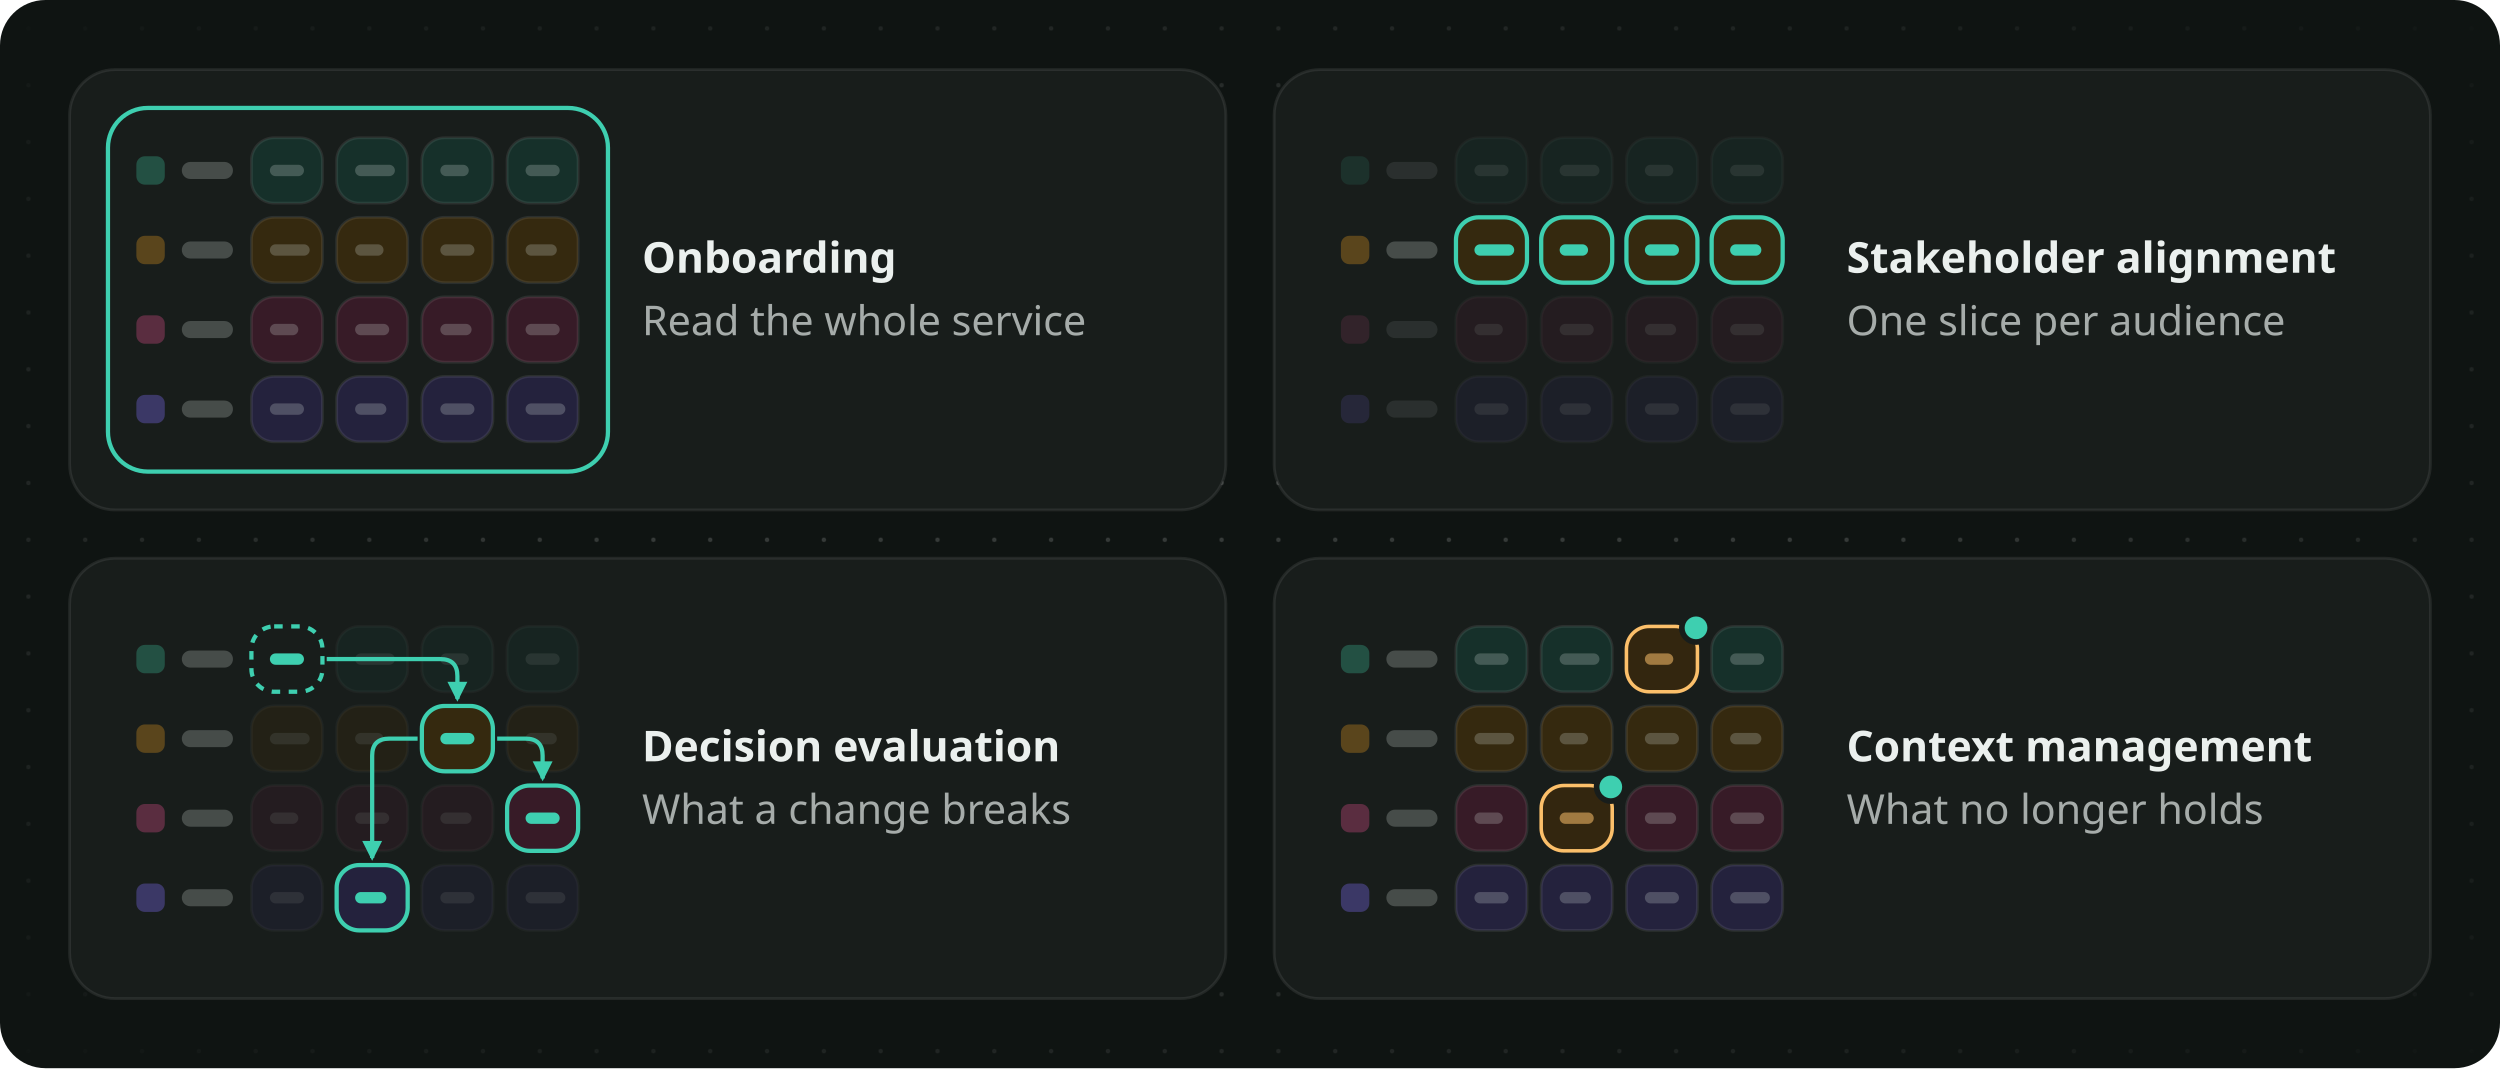
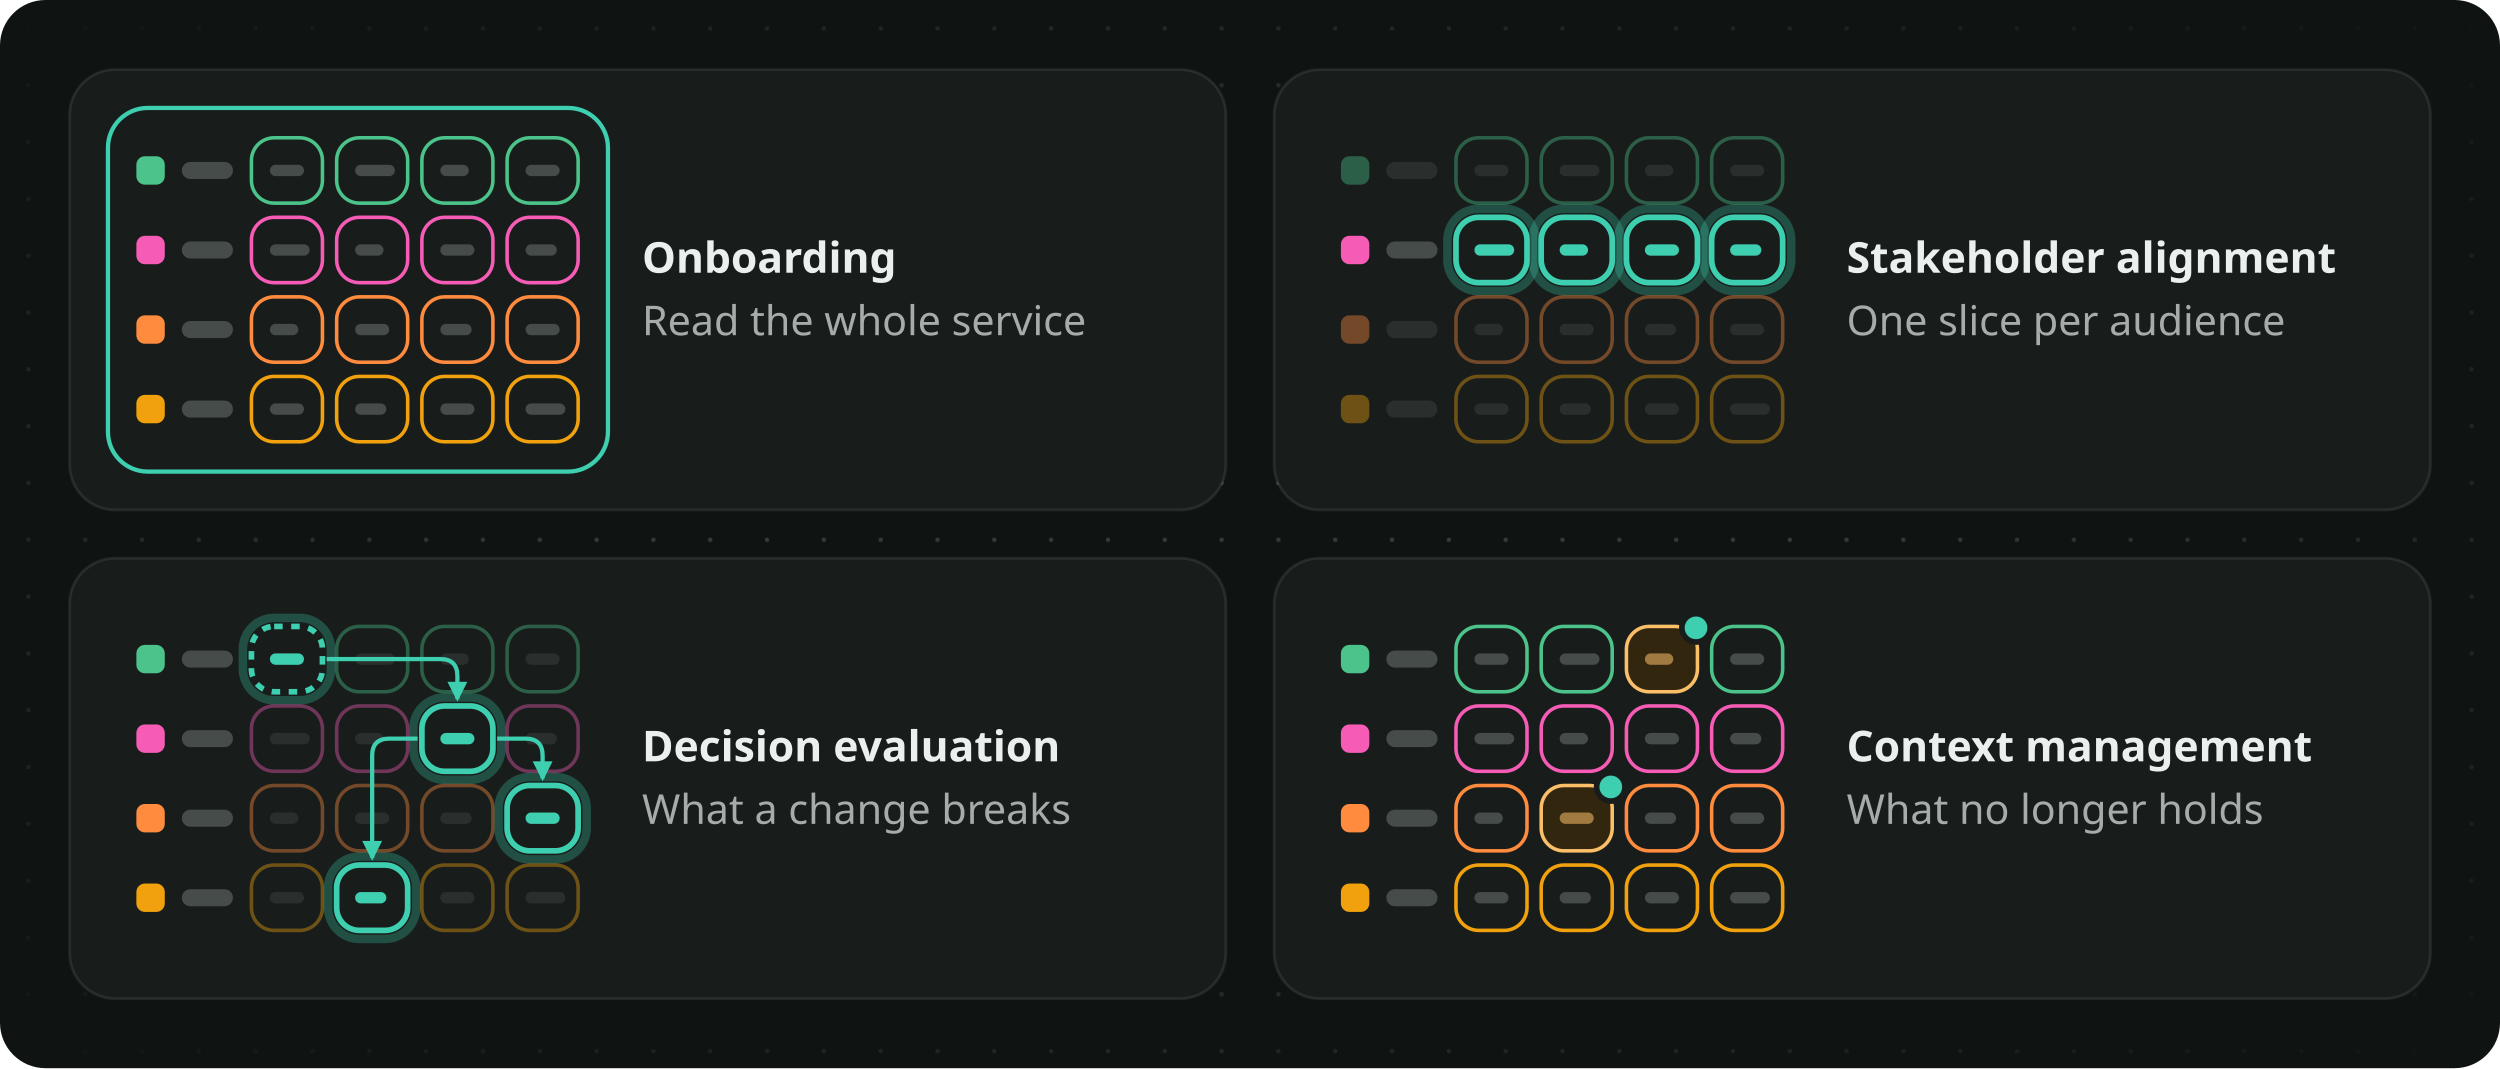
<svg xmlns="http://www.w3.org/2000/svg" viewBox="0 0 880 376" font-family="'Ubuntu Sans', system-ui, sans-serif">
  <style>
    .plate { fill: #0f1412; }
    .dot { fill: #ebf0ee; fill-opacity: 0.17; }
    .card { fill: #181d1b; stroke: #ebf0ee; stroke-opacity: 0.09; }
    .title { font-size: 15px; font-weight: 600; fill: #ebf0ee; }
    .label { font-size: 14.5px; fill: #a6acaa; }
    .label-teal { font-size: 14.5px; font-weight: 600; fill: #3ecfb0; }
    .axis { stroke: #ebf0ee; stroke-opacity: 0.17; }
    .bar { fill: #3ecfb0; }
    .flow { stroke: #a6acaa; stroke-width: 1.5; fill: none; }
    .flow-head { fill: #a6acaa; }
    .trace { stroke: #3ecfb0; stroke-width: 1.5; fill: none; }
    .trace-head { fill: #3ecfb0; }
    .skel { fill: #ebf0ee; fill-opacity: 0.22; }
    .skel-teal { fill: #3ecfb0; }
-     .cell { stroke: #ebf0ee; stroke-opacity: 0.09; }
-     .cell-dash { fill: none; stroke: #ebf0ee; stroke-opacity: 0.17; stroke-dasharray: 3 3; }
-     .cell-focus { stroke: #3ecfb0; stroke-opacity: 1; stroke-width: 1.5; }
-     .cell-focus-dash { stroke: #3ecfb0; stroke-opacity: 1; stroke-width: 1.5; stroke-dasharray: 3 3; }
+     .cell, .cell-focus, .cell-focus-dash { fill: none; stroke-width: 1.25; }
    .strong { font-size: 14.5px; font-weight: 600; fill: #ebf0ee; }
    .cell-stale { fill: #33260f; stroke: #fbbf6a; stroke-width: 1.25; }
    .skel-stale { fill: #fbbf6a; fill-opacity: 0.55; }
    .ring { fill: none; stroke: #3ecfb0; stroke-width: 1.5; }
    .flag { fill: #3ecfb0; stroke: #181d1b; stroke-width: 2; }
    .faded { opacity: 0.4; }
-     .lane-c { fill: #16302a; } .sq-c { fill: #235043; }
-     .lane-f { fill: #35290f; } .sq-f { fill: #5a451c; }
-     .lane-b { fill: #371b27; } .sq-b { fill: #5a2d40; }
-     .lane-s { fill: #24223d; } .sq-s { fill: #3b3866; }
+     .lane-c { stroke: #4cc38a; } .sq-c { fill: #4cc38a; }
+     .lane-f { stroke: #f65cb6; } .sq-f { fill: #f65cb6; }
+     .lane-b { stroke: #ff8b3e; } .sq-b { fill: #ff8b3e; }
+     .lane-s { stroke: #f1a10d; } .sq-s { fill: #f1a10d; }
+     .cell-focus, .cell-focus-dash { stroke: #3ecfb0; stroke-width: 2; }
+     .cell-focus-dash { stroke-dasharray: 3 3; }
+     .halo { fill: none; stroke: #3ecfb0; stroke-opacity: 0.28; stroke-width: 3; }
  </style>
  <defs>
    <pattern id="grid" width="20" height="20" patternUnits="userSpaceOnUse">
      <circle class="dot" cx="10" cy="10" r="0.8" />
    </pattern>
    <radialGradient id="fade" cx="50%" cy="50%" r="70%">
      <stop offset="0.35" stop-color="#fff" />
      <stop offset="1" stop-color="#000" />
    </radialGradient>
    <mask id="fadeMask">
      <rect width="880" height="376" fill="url(#fade)" />
    </mask>
    <marker id="headMuted" markerWidth="8" markerHeight="8" refX="6" refY="4" orient="auto" markerUnits="userSpaceOnUse">
      <path class="flow-head" d="M0,0.5 L7,4 L0,7.5 Z" />
    </marker>
    <marker id="headTeal" markerWidth="8" markerHeight="8" refX="6" refY="4" orient="auto" markerUnits="userSpaceOnUse">
      <path class="trace-head" d="M0,0.5 L7,4 L0,7.5 Z" />
    </marker>
  </defs>
  <rect class="plate" width="880" height="376" rx="16" />
  <rect width="880" height="376" rx="16" fill="url(#grid)" mask="url(#fadeMask)" />
  <rect class="card" x="24.5" y="24.5" width="407" height="155" rx="16" />
  <rect class="sq-c" x="48" y="55" width="10" height="10" rx="3" />
  <rect class="skel" x="64" y="57" width="18" height="6" rx="3" />
  <rect class="lane-c cell" x="88.5" y="48.5" width="25" height="23" rx="8" />
  <rect class="skel" x="95" y="58" width="12" height="4" rx="2" />
  <rect class="lane-c cell" x="118.5" y="48.5" width="25" height="23" rx="8" />
  <rect class="skel" x="125" y="58" width="14" height="4" rx="2" />
  <rect class="lane-c cell" x="148.5" y="48.5" width="25" height="23" rx="8" />
  <rect class="skel" x="155" y="58" width="10" height="4" rx="2" />
  <rect class="lane-c cell" x="178.5" y="48.5" width="25" height="23" rx="8" />
  <rect class="skel" x="185" y="58" width="12" height="4" rx="2" />
  <rect class="sq-f" x="48" y="83" width="10" height="10" rx="3" />
  <rect class="skel" x="64" y="85" width="18" height="6" rx="3" />
  <rect class="lane-f cell" x="88.5" y="76.5" width="25" height="23" rx="8" />
  <rect class="skel" x="95" y="86" width="14" height="4" rx="2" />
  <rect class="lane-f cell" x="118.5" y="76.5" width="25" height="23" rx="8" />
  <rect class="skel" x="125" y="86" width="10" height="4" rx="2" />
  <rect class="lane-f cell" x="148.5" y="76.5" width="25" height="23" rx="8" />
  <rect class="skel" x="155" y="86" width="12" height="4" rx="2" />
  <rect class="lane-f cell" x="178.5" y="76.5" width="25" height="23" rx="8" />
  <rect class="skel" x="185" y="86" width="11" height="4" rx="2" />
  <rect class="sq-b" x="48" y="111" width="10" height="10" rx="3" />
  <rect class="skel" x="64" y="113" width="18" height="6" rx="3" />
  <rect class="lane-b cell" x="88.5" y="104.5" width="25" height="23" rx="8" />
  <rect class="skel" x="95" y="114" width="10" height="4" rx="2" />
  <rect class="lane-b cell" x="118.5" y="104.5" width="25" height="23" rx="8" />
  <rect class="skel" x="125" y="114" width="12" height="4" rx="2" />
  <rect class="lane-b cell" x="148.5" y="104.5" width="25" height="23" rx="8" />
  <rect class="skel" x="155" y="114" width="11" height="4" rx="2" />
  <rect class="lane-b cell" x="178.5" y="104.5" width="25" height="23" rx="8" />
  <rect class="skel" x="185" y="114" width="12" height="4" rx="2" />
  <rect class="sq-s" x="48" y="139" width="10" height="10" rx="3" />
  <rect class="skel" x="64" y="141" width="18" height="6" rx="3" />
  <rect class="lane-s cell" x="88.5" y="132.5" width="25" height="23" rx="8" />
  <rect class="skel" x="95" y="142" width="12" height="4" rx="2" />
  <rect class="lane-s cell" x="118.5" y="132.5" width="25" height="23" rx="8" />
  <rect class="skel" x="125" y="142" width="11" height="4" rx="2" />
  <rect class="lane-s cell" x="148.5" y="132.5" width="25" height="23" rx="8" />
  <rect class="skel" x="155" y="142" width="12" height="4" rx="2" />
  <rect class="lane-s cell" x="178.5" y="132.5" width="25" height="23" rx="8" />
  <rect class="skel" x="185" y="142" width="14" height="4" rx="2" />
  <rect class="ring" x="38" y="38" width="176" height="128" rx="14" />
  <text class="title" x="226" y="96">Onboarding</text>
  <text class="label" x="226" y="118">Read the whole service</text>
  <rect class="card" x="448.5" y="24.5" width="407" height="155" rx="16" />
  <g class="faded">
    <rect class="sq-c" x="472" y="55" width="10" height="10" rx="3" />
    <rect class="skel" x="488" y="57" width="18" height="6" rx="3" />
    <rect class="lane-c cell" x="512.5" y="48.5" width="25" height="23" rx="8" />
    <rect class="skel" x="519" y="58" width="12" height="4" rx="2" />
    <rect class="lane-c cell" x="542.5" y="48.5" width="25" height="23" rx="8" />
    <rect class="skel" x="549" y="58" width="14" height="4" rx="2" />
    <rect class="lane-c cell" x="572.5" y="48.5" width="25" height="23" rx="8" />
    <rect class="skel" x="579" y="58" width="10" height="4" rx="2" />
    <rect class="lane-c cell" x="602.5" y="48.5" width="25" height="23" rx="8" />
    <rect class="skel" x="609" y="58" width="12" height="4" rx="2" />
  </g>
  <rect class="sq-f" x="472" y="83" width="10" height="10" rx="3" />
  <rect class="skel" x="488" y="85" width="18" height="6" rx="3" />
+   <rect class="halo" x="509.5" y="73.5" width="31" height="29" rx="11" />
  <rect class="lane-f cell-focus" x="512.5" y="76.5" width="25" height="23" rx="8" />
  <rect class="skel-teal" x="519" y="86" width="14" height="4" rx="2" />
+   <rect class="halo" x="539.5" y="73.5" width="31" height="29" rx="11" />
  <rect class="lane-f cell-focus" x="542.5" y="76.5" width="25" height="23" rx="8" />
  <rect class="skel-teal" x="549" y="86" width="10" height="4" rx="2" />
+   <rect class="halo" x="569.5" y="73.5" width="31" height="29" rx="11" />
  <rect class="lane-f cell-focus" x="572.5" y="76.5" width="25" height="23" rx="8" />
  <rect class="skel-teal" x="579" y="86" width="12" height="4" rx="2" />
+   <rect class="halo" x="599.5" y="73.5" width="31" height="29" rx="11" />
  <rect class="lane-f cell-focus" x="602.5" y="76.5" width="25" height="23" rx="8" />
  <rect class="skel-teal" x="609" y="86" width="11" height="4" rx="2" />
  <g class="faded">
    <rect class="sq-b" x="472" y="111" width="10" height="10" rx="3" />
    <rect class="skel" x="488" y="113" width="18" height="6" rx="3" />
    <rect class="lane-b cell" x="512.5" y="104.5" width="25" height="23" rx="8" />
    <rect class="skel" x="519" y="114" width="10" height="4" rx="2" />
    <rect class="lane-b cell" x="542.5" y="104.5" width="25" height="23" rx="8" />
    <rect class="skel" x="549" y="114" width="12" height="4" rx="2" />
    <rect class="lane-b cell" x="572.5" y="104.5" width="25" height="23" rx="8" />
    <rect class="skel" x="579" y="114" width="11" height="4" rx="2" />
    <rect class="lane-b cell" x="602.5" y="104.5" width="25" height="23" rx="8" />
    <rect class="skel" x="609" y="114" width="12" height="4" rx="2" />
  </g>
  <g class="faded">
    <rect class="sq-s" x="472" y="139" width="10" height="10" rx="3" />
    <rect class="skel" x="488" y="141" width="18" height="6" rx="3" />
    <rect class="lane-s cell" x="512.5" y="132.5" width="25" height="23" rx="8" />
    <rect class="skel" x="519" y="142" width="12" height="4" rx="2" />
    <rect class="lane-s cell" x="542.5" y="132.5" width="25" height="23" rx="8" />
    <rect class="skel" x="549" y="142" width="11" height="4" rx="2" />
    <rect class="lane-s cell" x="572.5" y="132.5" width="25" height="23" rx="8" />
    <rect class="skel" x="579" y="142" width="12" height="4" rx="2" />
    <rect class="lane-s cell" x="602.5" y="132.5" width="25" height="23" rx="8" />
    <rect class="skel" x="609" y="142" width="14" height="4" rx="2" />
  </g>
  <text class="title" x="650" y="96">Stakeholder alignment</text>
  <text class="label" x="650" y="118">One slice per audience</text>
  <rect class="card" x="24.5" y="196.5" width="407" height="155" rx="16" />
  <rect class="sq-c" x="48" y="227" width="10" height="10" rx="3" />
  <rect class="skel" x="64" y="229" width="18" height="6" rx="3" />
-   <rect class="card cell-focus-dash" x="88.5" y="220.5" width="25" height="23" rx="8" />
+   <rect class="halo" x="85.5" y="217.5" width="31" height="29" rx="11" />
+   <rect class="lane-c cell-focus-dash" x="88.5" y="220.5" width="25" height="23" rx="8" />
  <rect class="skel-teal" x="95" y="230" width="12" height="4" rx="2" />
  <g class="faded">
    <rect class="lane-c cell" x="118.5" y="220.5" width="25" height="23" rx="8" />
    <rect class="skel" x="125" y="230" width="14" height="4" rx="2" />
  </g>
  <g class="faded">
    <rect class="lane-c cell" x="148.5" y="220.5" width="25" height="23" rx="8" />
    <rect class="skel" x="155" y="230" width="10" height="4" rx="2" />
  </g>
  <g class="faded">
    <rect class="lane-c cell" x="178.5" y="220.5" width="25" height="23" rx="8" />
    <rect class="skel" x="185" y="230" width="12" height="4" rx="2" />
  </g>
  <rect class="sq-f" x="48" y="255" width="10" height="10" rx="3" />
  <rect class="skel" x="64" y="257" width="18" height="6" rx="3" />
  <g class="faded">
    <rect class="lane-f cell" x="88.5" y="248.5" width="25" height="23" rx="8" />
    <rect class="skel" x="95" y="258" width="14" height="4" rx="2" />
  </g>
  <g class="faded">
    <rect class="lane-f cell" x="118.5" y="248.5" width="25" height="23" rx="8" />
    <rect class="skel" x="125" y="258" width="10" height="4" rx="2" />
  </g>
+   <rect class="halo" x="145.5" y="245.5" width="31" height="29" rx="11" />
  <rect class="lane-f cell-focus" x="148.5" y="248.5" width="25" height="23" rx="8" />
  <rect class="skel-teal" x="155" y="258" width="12" height="4" rx="2" />
  <g class="faded">
    <rect class="lane-f cell" x="178.5" y="248.5" width="25" height="23" rx="8" />
    <rect class="skel" x="185" y="258" width="11" height="4" rx="2" />
  </g>
  <rect class="sq-b" x="48" y="283" width="10" height="10" rx="3" />
  <rect class="skel" x="64" y="285" width="18" height="6" rx="3" />
  <g class="faded">
    <rect class="lane-b cell" x="88.5" y="276.5" width="25" height="23" rx="8" />
    <rect class="skel" x="95" y="286" width="10" height="4" rx="2" />
  </g>
  <g class="faded">
    <rect class="lane-b cell" x="118.5" y="276.5" width="25" height="23" rx="8" />
    <rect class="skel" x="125" y="286" width="12" height="4" rx="2" />
  </g>
  <g class="faded">
    <rect class="lane-b cell" x="148.5" y="276.5" width="25" height="23" rx="8" />
    <rect class="skel" x="155" y="286" width="11" height="4" rx="2" />
  </g>
+   <rect class="halo" x="175.5" y="273.5" width="31" height="29" rx="11" />
  <rect class="lane-b cell-focus" x="178.5" y="276.5" width="25" height="23" rx="8" />
  <rect class="skel-teal" x="185" y="286" width="12" height="4" rx="2" />
  <rect class="sq-s" x="48" y="311" width="10" height="10" rx="3" />
  <rect class="skel" x="64" y="313" width="18" height="6" rx="3" />
  <g class="faded">
    <rect class="lane-s cell" x="88.5" y="304.5" width="25" height="23" rx="8" />
    <rect class="skel" x="95" y="314" width="12" height="4" rx="2" />
  </g>
+   <rect class="halo" x="115.5" y="301.5" width="31" height="29" rx="11" />
  <rect class="lane-s cell-focus" x="118.5" y="304.5" width="25" height="23" rx="8" />
  <rect class="skel-teal" x="125" y="314" width="11" height="4" rx="2" />
  <g class="faded">
    <rect class="lane-s cell" x="148.5" y="304.5" width="25" height="23" rx="8" />
    <rect class="skel" x="155" y="314" width="12" height="4" rx="2" />
  </g>
  <g class="faded">
    <rect class="lane-s cell" x="178.5" y="304.5" width="25" height="23" rx="8" />
    <rect class="skel" x="185" y="314" width="14" height="4" rx="2" />
  </g>
  <path class="trace" d="M115,232 H155 Q161,232 161,238 V246" marker-end="url(#headTeal)" />
  <path class="trace" d="M175,260 H185 Q191,260 191,266 V274" marker-end="url(#headTeal)" />
  <path class="trace" d="M147,260 H137 Q131,260 131,266 V302" marker-end="url(#headTeal)" />
  <text class="title" x="226" y="268">Decision evaluation</text>
  <text class="label" x="226" y="290">What a change breaks</text>
  <rect class="card" x="448.5" y="196.5" width="407" height="155" rx="16" />
  <rect class="sq-c" x="472" y="227" width="10" height="10" rx="3" />
  <rect class="skel" x="488" y="229" width="18" height="6" rx="3" />
  <rect class="lane-c cell" x="512.5" y="220.5" width="25" height="23" rx="8" />
  <rect class="skel" x="519" y="230" width="12" height="4" rx="2" />
  <rect class="lane-c cell" x="542.5" y="220.5" width="25" height="23" rx="8" />
  <rect class="skel" x="549" y="230" width="14" height="4" rx="2" />
  <rect class="cell-stale" x="572.5" y="220.5" width="25" height="23" rx="8" />
  <rect class="skel-stale" x="579" y="230" width="10" height="4" rx="2" />
  <rect class="lane-c cell" x="602.5" y="220.5" width="25" height="23" rx="8" />
  <rect class="skel" x="609" y="230" width="12" height="4" rx="2" />
  <rect class="sq-f" x="472" y="255" width="10" height="10" rx="3" />
  <rect class="skel" x="488" y="257" width="18" height="6" rx="3" />
  <rect class="lane-f cell" x="512.5" y="248.5" width="25" height="23" rx="8" />
  <rect class="skel" x="519" y="258" width="14" height="4" rx="2" />
  <rect class="lane-f cell" x="542.5" y="248.5" width="25" height="23" rx="8" />
  <rect class="skel" x="549" y="258" width="10" height="4" rx="2" />
  <rect class="lane-f cell" x="572.5" y="248.5" width="25" height="23" rx="8" />
  <rect class="skel" x="579" y="258" width="12" height="4" rx="2" />
  <rect class="lane-f cell" x="602.5" y="248.5" width="25" height="23" rx="8" />
  <rect class="skel" x="609" y="258" width="11" height="4" rx="2" />
  <rect class="sq-b" x="472" y="283" width="10" height="10" rx="3" />
  <rect class="skel" x="488" y="285" width="18" height="6" rx="3" />
  <rect class="lane-b cell" x="512.5" y="276.5" width="25" height="23" rx="8" />
  <rect class="skel" x="519" y="286" width="10" height="4" rx="2" />
  <rect class="cell-stale" x="542.5" y="276.5" width="25" height="23" rx="8" />
  <rect class="skel-stale" x="549" y="286" width="12" height="4" rx="2" />
  <rect class="lane-b cell" x="572.5" y="276.5" width="25" height="23" rx="8" />
  <rect class="skel" x="579" y="286" width="11" height="4" rx="2" />
  <rect class="lane-b cell" x="602.5" y="276.5" width="25" height="23" rx="8" />
  <rect class="skel" x="609" y="286" width="12" height="4" rx="2" />
  <rect class="sq-s" x="472" y="311" width="10" height="10" rx="3" />
  <rect class="skel" x="488" y="313" width="18" height="6" rx="3" />
  <rect class="lane-s cell" x="512.5" y="304.5" width="25" height="23" rx="8" />
  <rect class="skel" x="519" y="314" width="12" height="4" rx="2" />
  <rect class="lane-s cell" x="542.5" y="304.5" width="25" height="23" rx="8" />
  <rect class="skel" x="549" y="314" width="11" height="4" rx="2" />
  <rect class="lane-s cell" x="572.5" y="304.5" width="25" height="23" rx="8" />
  <rect class="skel" x="579" y="314" width="12" height="4" rx="2" />
  <rect class="lane-s cell" x="602.5" y="304.5" width="25" height="23" rx="8" />
  <rect class="skel" x="609" y="314" width="14" height="4" rx="2" />
  <circle class="flag" cx="597" cy="221" r="5" />
  <circle class="flag" cx="567" cy="277" r="5" />
  <text class="title" x="650" y="268">Context management</text>
  <text class="label" x="650" y="290">What no longer holds</text>
</svg>
